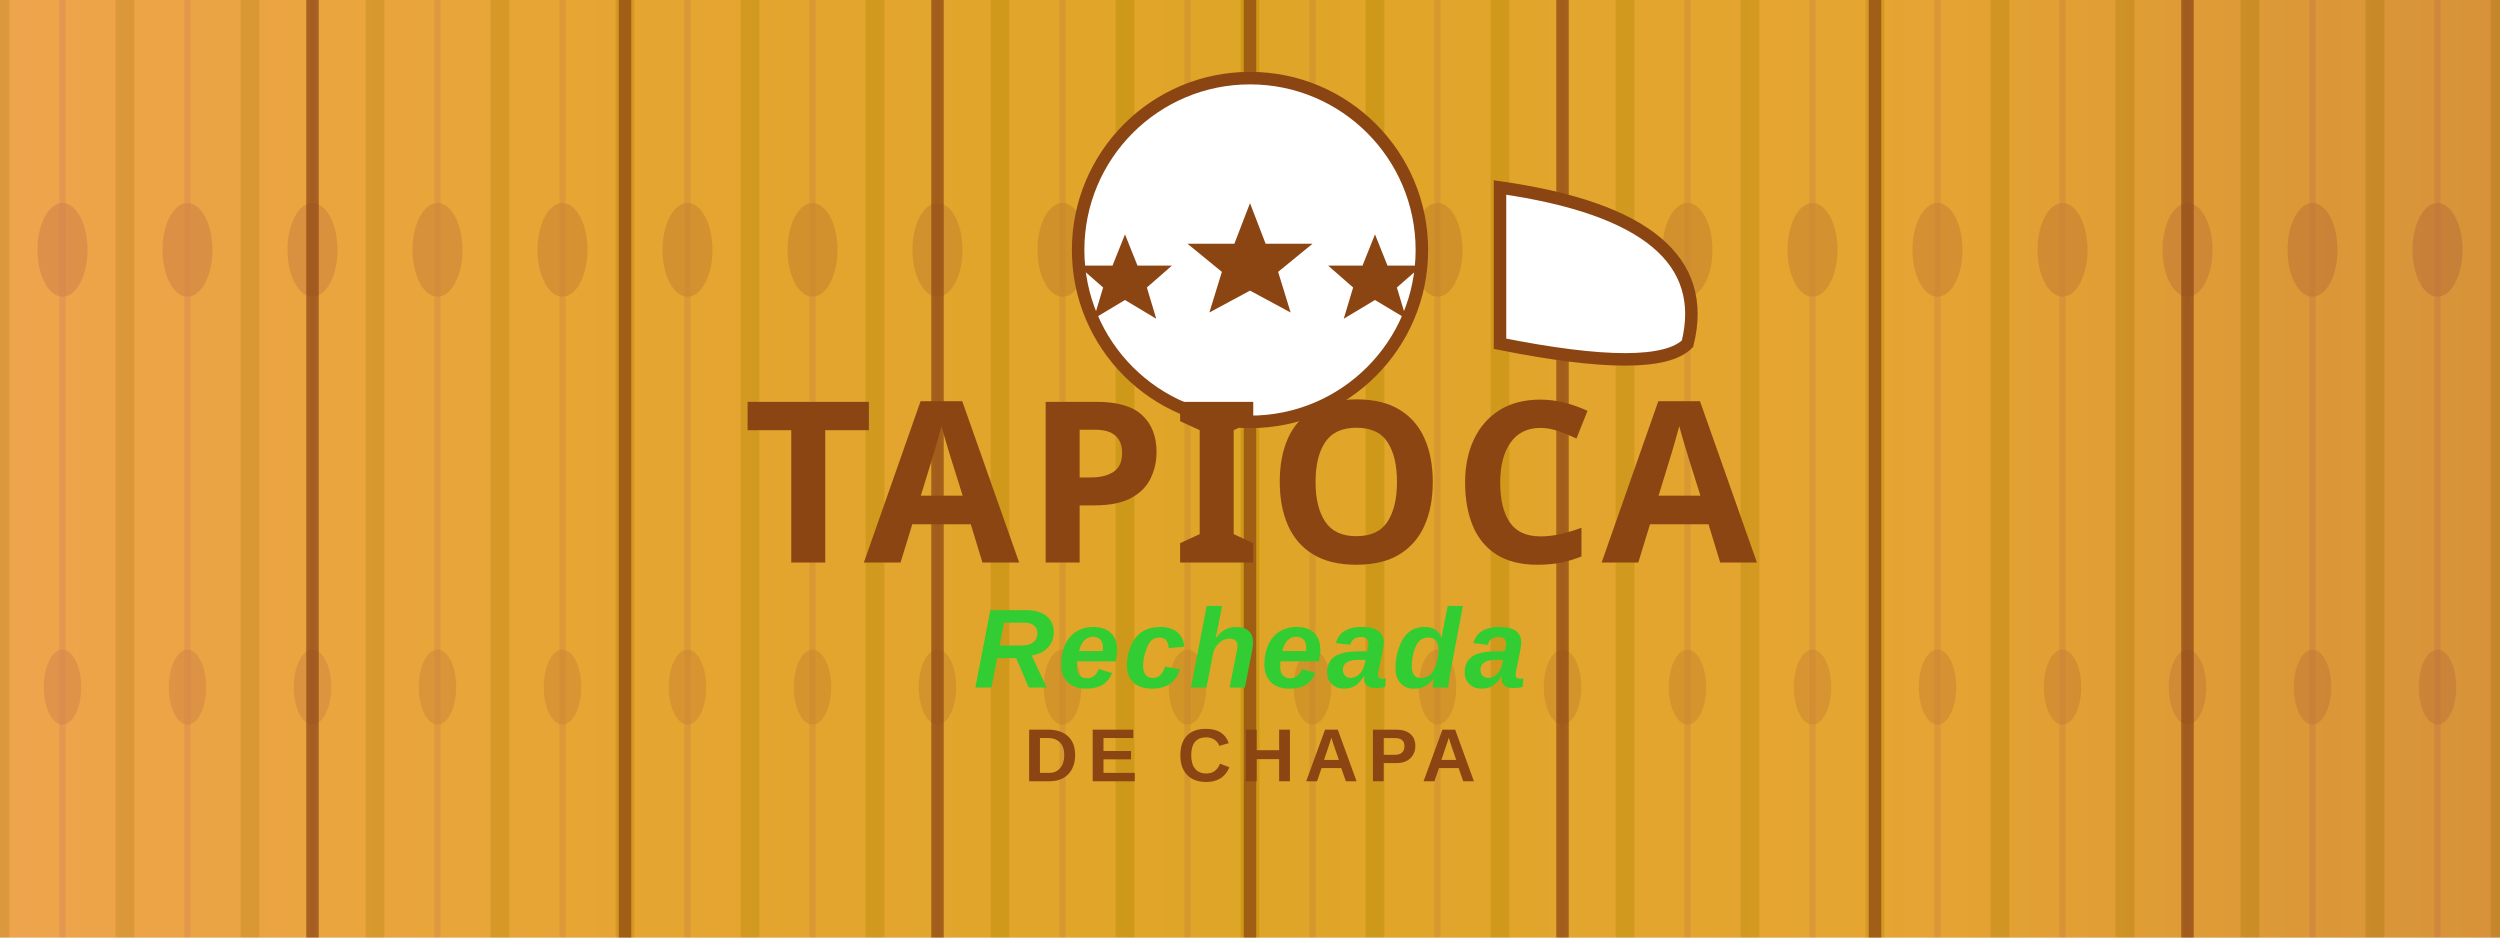
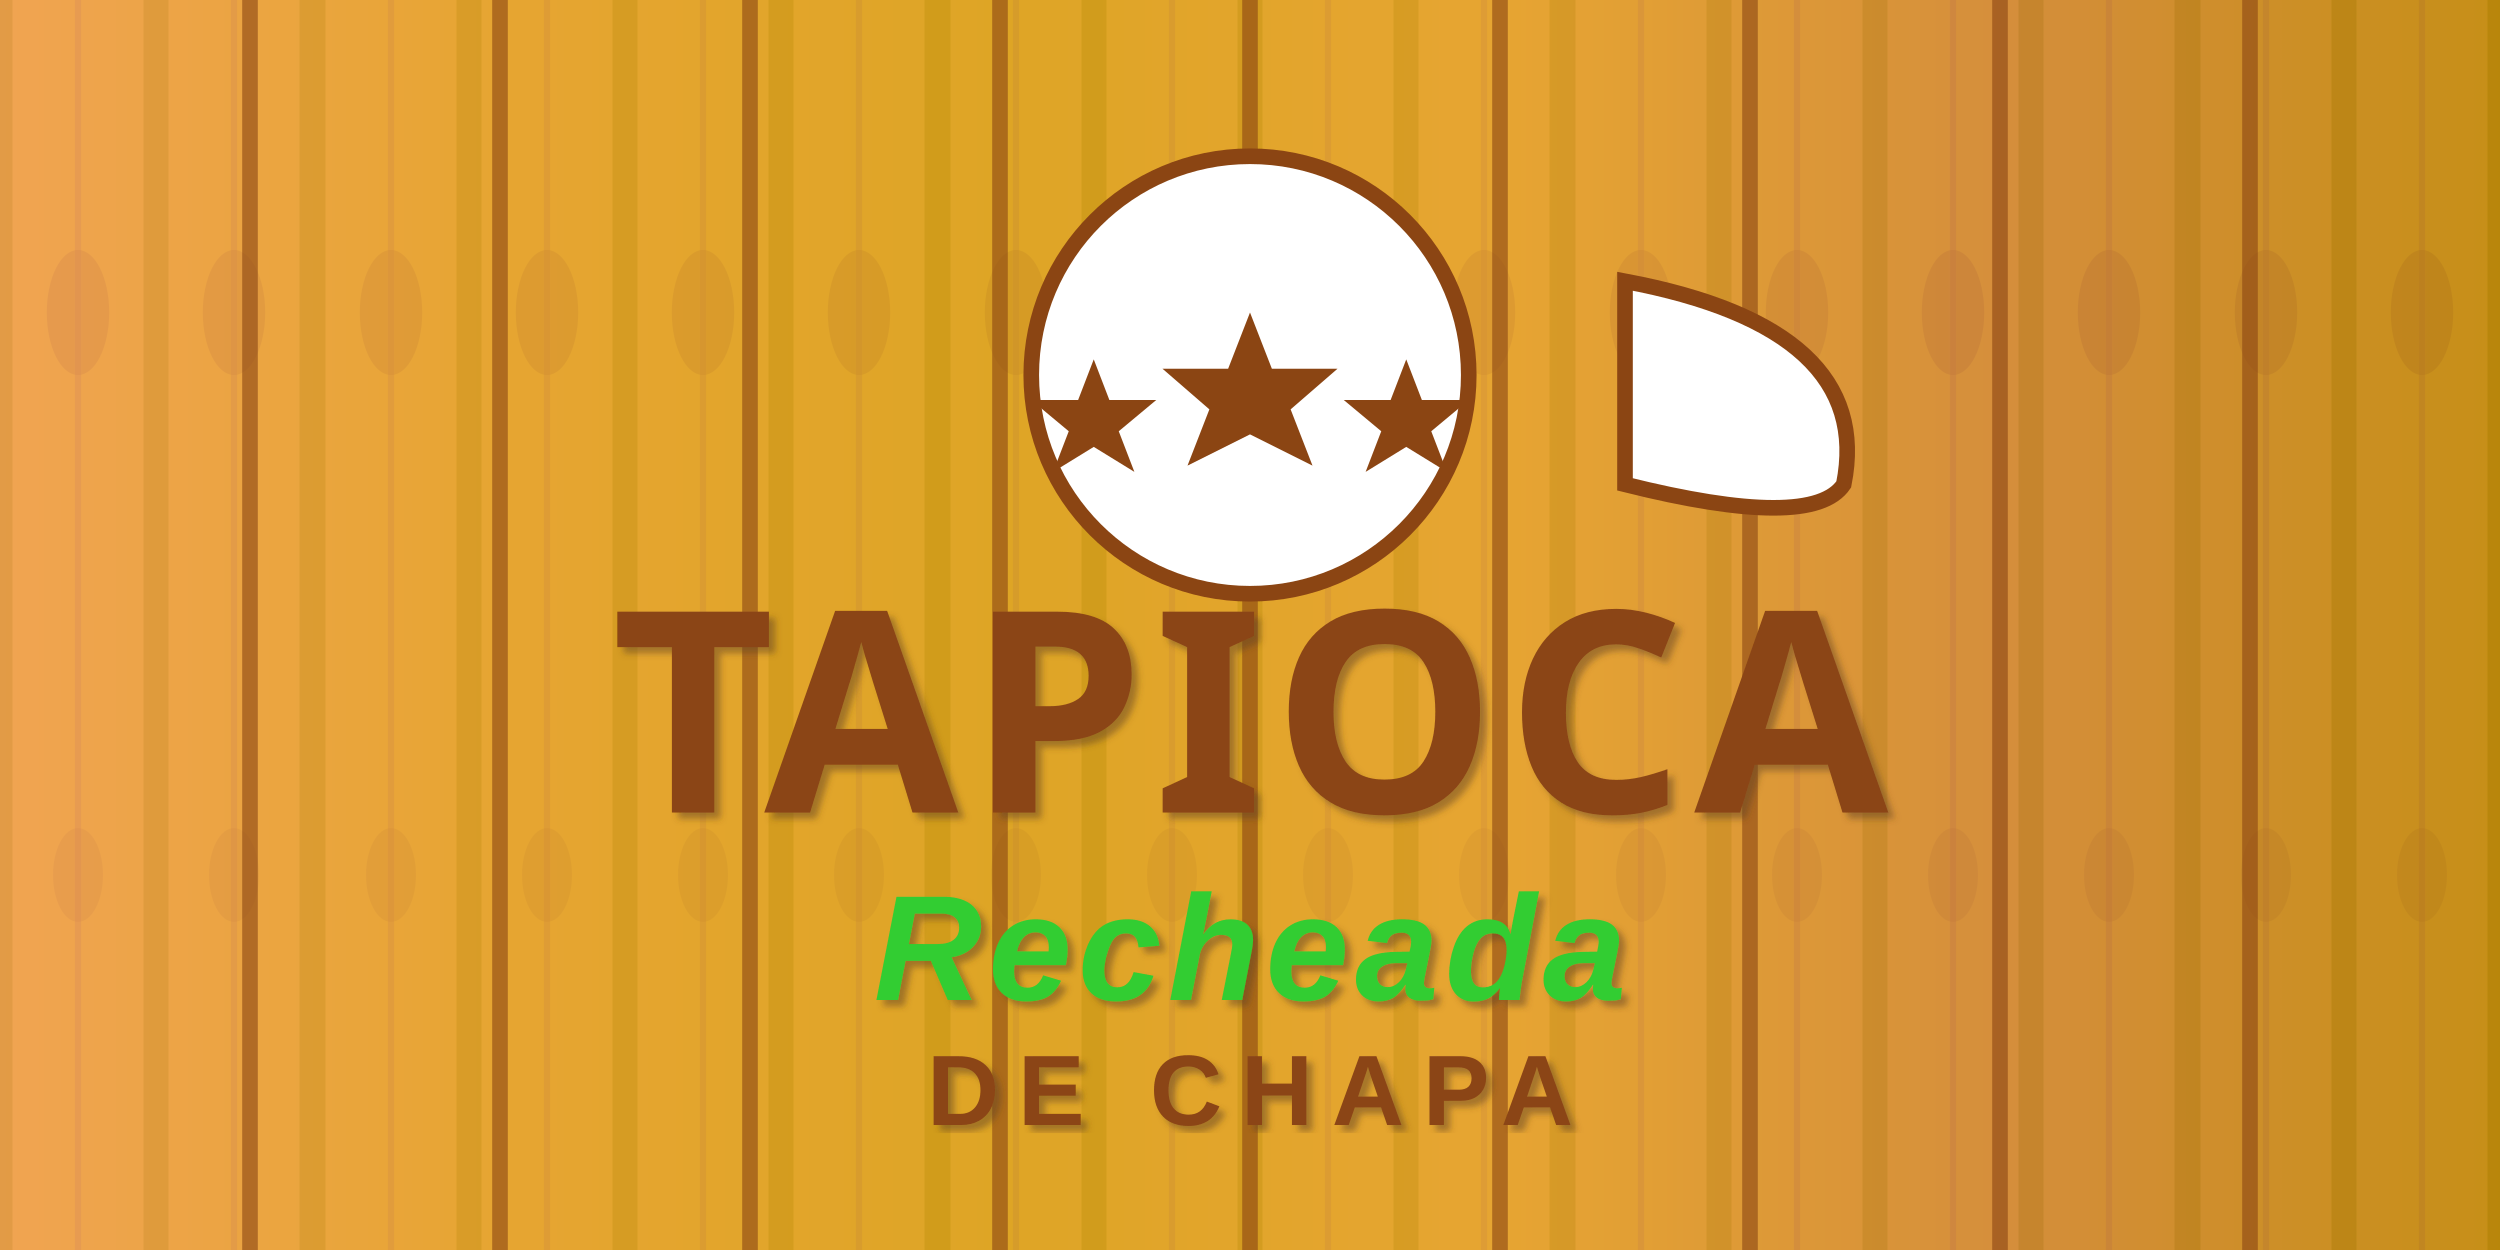
- <svg xmlns="http://www.w3.org/2000/svg" width="800" height="300" viewBox="0 0 800 300">
+ <svg xmlns="http://www.w3.org/2000/svg" width="800" height="400" viewBox="0 0 800 400">
  <defs>
-     <pattern id="woodGrain" patternUnits="userSpaceOnUse" width="40" height="300">
-       <rect width="40" height="300" fill="#E6A532" />
-       <rect x="0" y="0" width="3" height="300" fill="#B8860B" />
-       <rect x="37" y="0" width="3" height="300" fill="#B8860B" />
-       <rect x="19" y="0" width="2" height="300" fill="#CD853F" />
-       <ellipse cx="20" cy="80" rx="8" ry="15" fill="#A0522D" opacity="0.6" />
-       <ellipse cx="20" cy="220" rx="6" ry="12" fill="#A0522D" opacity="0.5" />
+     <pattern id="woodGrain" patternUnits="userSpaceOnUse" width="50" height="400">
+       <rect width="50" height="400" fill="#E6A532" />
+       <rect x="0" y="0" width="4" height="400" fill="#B8860B" />
+       <rect x="46" y="0" width="4" height="400" fill="#B8860B" />
+       <rect x="24" y="0" width="2" height="400" fill="#CD853F" />
+       <ellipse cx="25" cy="100" rx="10" ry="20" fill="#A0522D" opacity="0.4" />
+       <ellipse cx="25" cy="280" rx="8" ry="15" fill="#A0522D" opacity="0.3" />
    </pattern>
    <linearGradient id="woodBackground" x1="0%" y1="0%" x2="100%" y2="0%">
      <stop offset="0%" style="stop-color:#F4A460;stop-opacity:1" />
-       <stop offset="25%" style="stop-color:#E6A532;stop-opacity:1" />
-       <stop offset="50%" style="stop-color:#DAA520;stop-opacity:1" />
-       <stop offset="75%" style="stop-color:#E6A532;stop-opacity:1" />
-       <stop offset="100%" style="stop-color:#CD853F;stop-opacity:1" />
+       <stop offset="20%" style="stop-color:#E6A532;stop-opacity:1" />
+       <stop offset="40%" style="stop-color:#DAA520;stop-opacity:1" />
+       <stop offset="60%" style="stop-color:#E6A532;stop-opacity:1" />
+       <stop offset="80%" style="stop-color:#CD853F;stop-opacity:1" />
+       <stop offset="100%" style="stop-color:#B8860B;stop-opacity:1" />
    </linearGradient>
+     <filter id="textShadow">
+       <feDropShadow dx="2" dy="2" stdDeviation="1" flood-color="#654321" flood-opacity="0.5" />
+     </filter>
  </defs>
-   <rect width="800" height="300" fill="url(#woodBackground)" />
-   <rect width="800" height="300" fill="url(#woodGrain)" opacity="0.4" />
-   <g stroke="#8B4513" stroke-width="4" opacity="0.7">
-     <line x1="100" y1="0" x2="100" y2="300" />
-     <line x1="200" y1="0" x2="200" y2="300" />
-     <line x1="300" y1="0" x2="300" y2="300" />
-     <line x1="400" y1="0" x2="400" y2="300" />
-     <line x1="500" y1="0" x2="500" y2="300" />
-     <line x1="600" y1="0" x2="600" y2="300" />
-     <line x1="700" y1="0" x2="700" y2="300" />
+   <rect width="800" height="400" fill="url(#woodBackground)" />
+   <rect width="800" height="400" fill="url(#woodGrain)" opacity="0.3" />
+   <g stroke="#8B4513" stroke-width="5" opacity="0.6">
+     <line x1="80" y1="0" x2="80" y2="400" />
+     <line x1="160" y1="0" x2="160" y2="400" />
+     <line x1="240" y1="0" x2="240" y2="400" />
+     <line x1="320" y1="0" x2="320" y2="400" />
+     <line x1="400" y1="0" x2="400" y2="400" />
+     <line x1="480" y1="0" x2="480" y2="400" />
+     <line x1="560" y1="0" x2="560" y2="400" />
+     <line x1="640" y1="0" x2="640" y2="400" />
+     <line x1="720" y1="0" x2="720" y2="400" />
  </g>
-   <circle cx="400" cy="80" r="55" fill="white" stroke="#8B4513" stroke-width="4" />
+   <circle cx="400" cy="120" r="70" fill="white" stroke="#8B4513" stroke-width="5" />
  <g fill="#8B4513">
-     <polygon points="360,75 364,85 375,85 367,92 370,102 360,96 350,102 353,92 345,85 356,85" />
-     <polygon points="400,65 405,78 420,78 409,87 413,100 400,93 387,100 391,87 380,78 395,78" />
-     <polygon points="440,75 444,85 455,85 447,92 450,102 440,96 430,102 433,92 425,85 436,85" />
+     <polygon points="350,115 355,128 370,128 358,138 363,151 350,143 337,151 342,138 330,128 345,128" />
+     <polygon points="400,100 407,118 428,118 413,131 420,149 400,139 380,149 387,131 372,118 393,118" />
+     <polygon points="450,115 455,128 470,128 458,138 463,151 450,143 437,151 442,138 430,128 445,128" />
  </g>
-   <path d="M 480 60 Q 550 70 540 110 Q 530 120 480 110 Z" fill="white" stroke="#8B4513" stroke-width="4" />
-   <text x="400" y="180" font-family="Arial Black, sans-serif" font-size="72" font-weight="900" text-anchor="middle" fill="#8B4513" letter-spacing="2px">TAPIOCA</text>
-   <text x="400" y="220" font-family="Arial, sans-serif" font-size="36" font-weight="bold" text-anchor="middle" fill="#32CD32" font-style="italic" letter-spacing="1px">Recheada</text>
-   <text x="400" y="250" font-family="Arial, sans-serif" font-size="24" font-weight="bold" text-anchor="middle" fill="#8B4513" letter-spacing="3px">DE CHAPA</text>
+   <path d="M 520 90 Q 600 105 590 155 Q 580 170 520 155 Z" fill="white" stroke="#8B4513" stroke-width="5" />
+   <text x="400" y="260" font-family="Arial Black, sans-serif" font-size="90" font-weight="900" text-anchor="middle" fill="#8B4513" letter-spacing="3px" filter="url(#textShadow)">TAPIOCA</text>
+   <text x="400" y="320" font-family="Arial, sans-serif" font-size="48" font-weight="bold" text-anchor="middle" fill="#32CD32" font-style="italic" letter-spacing="2px" filter="url(#textShadow)">Recheada</text>
+   <text x="400" y="360" font-family="Arial, sans-serif" font-size="32" font-weight="bold" text-anchor="middle" fill="#8B4513" letter-spacing="6px" filter="url(#textShadow)">DE CHAPA</text>
</svg>
